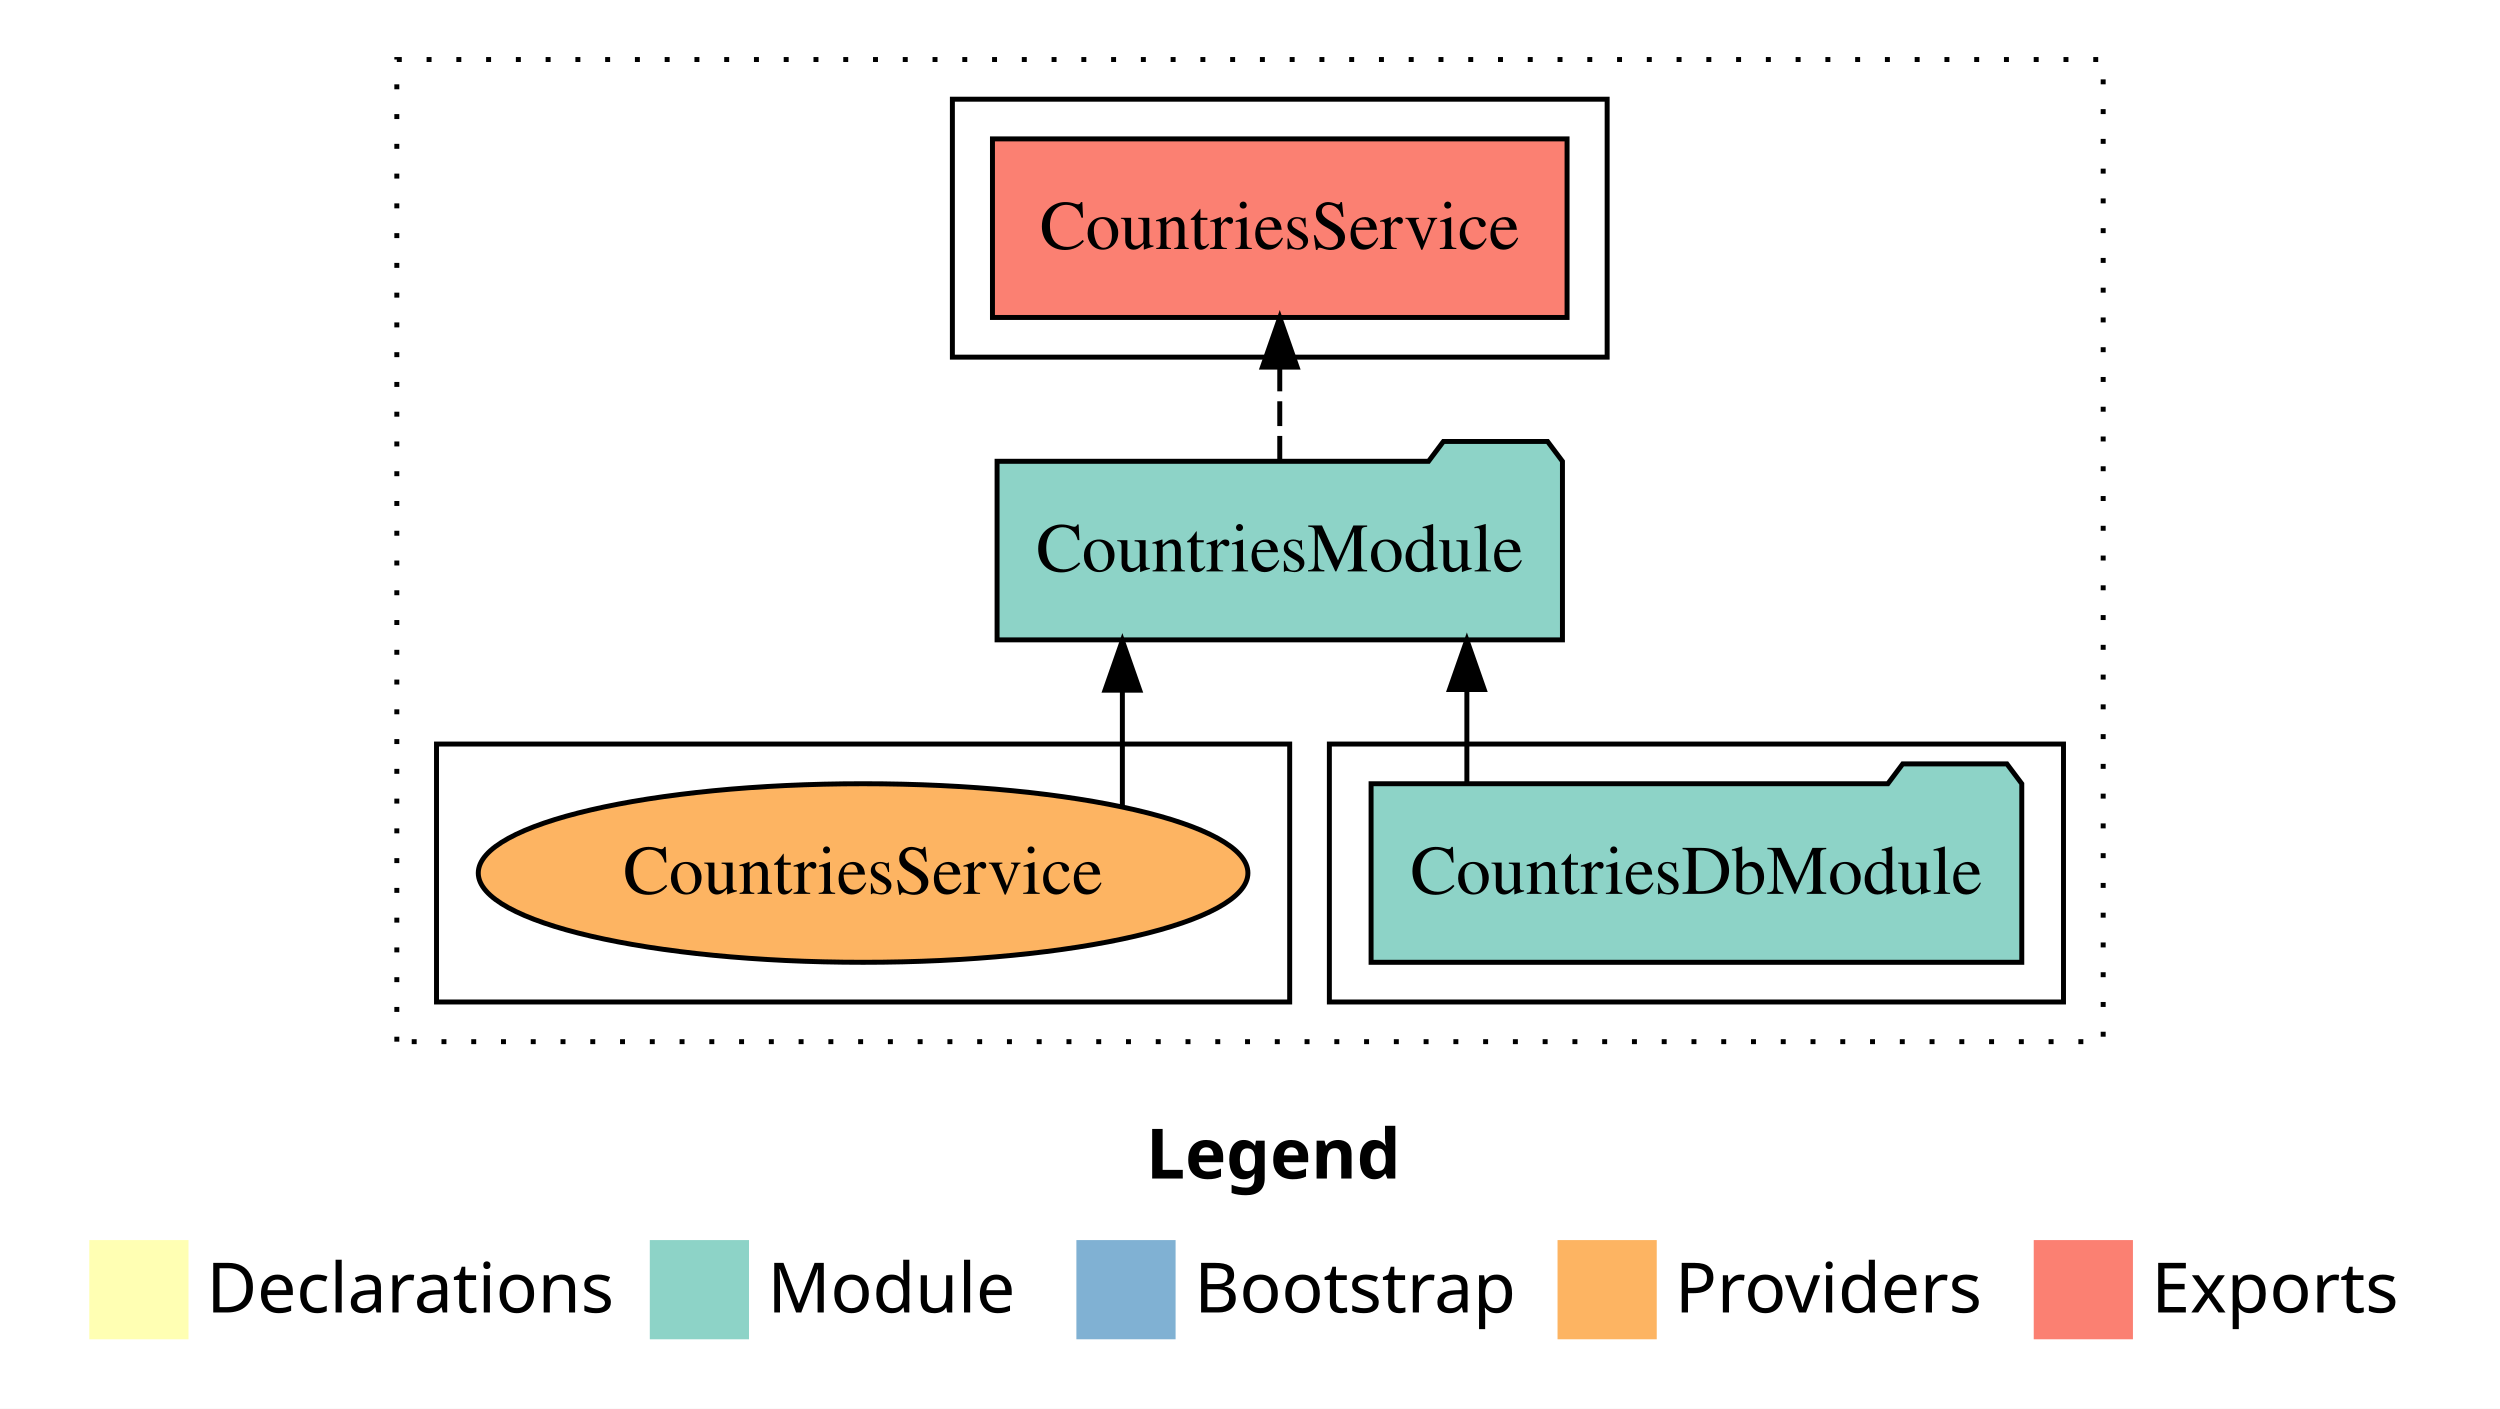
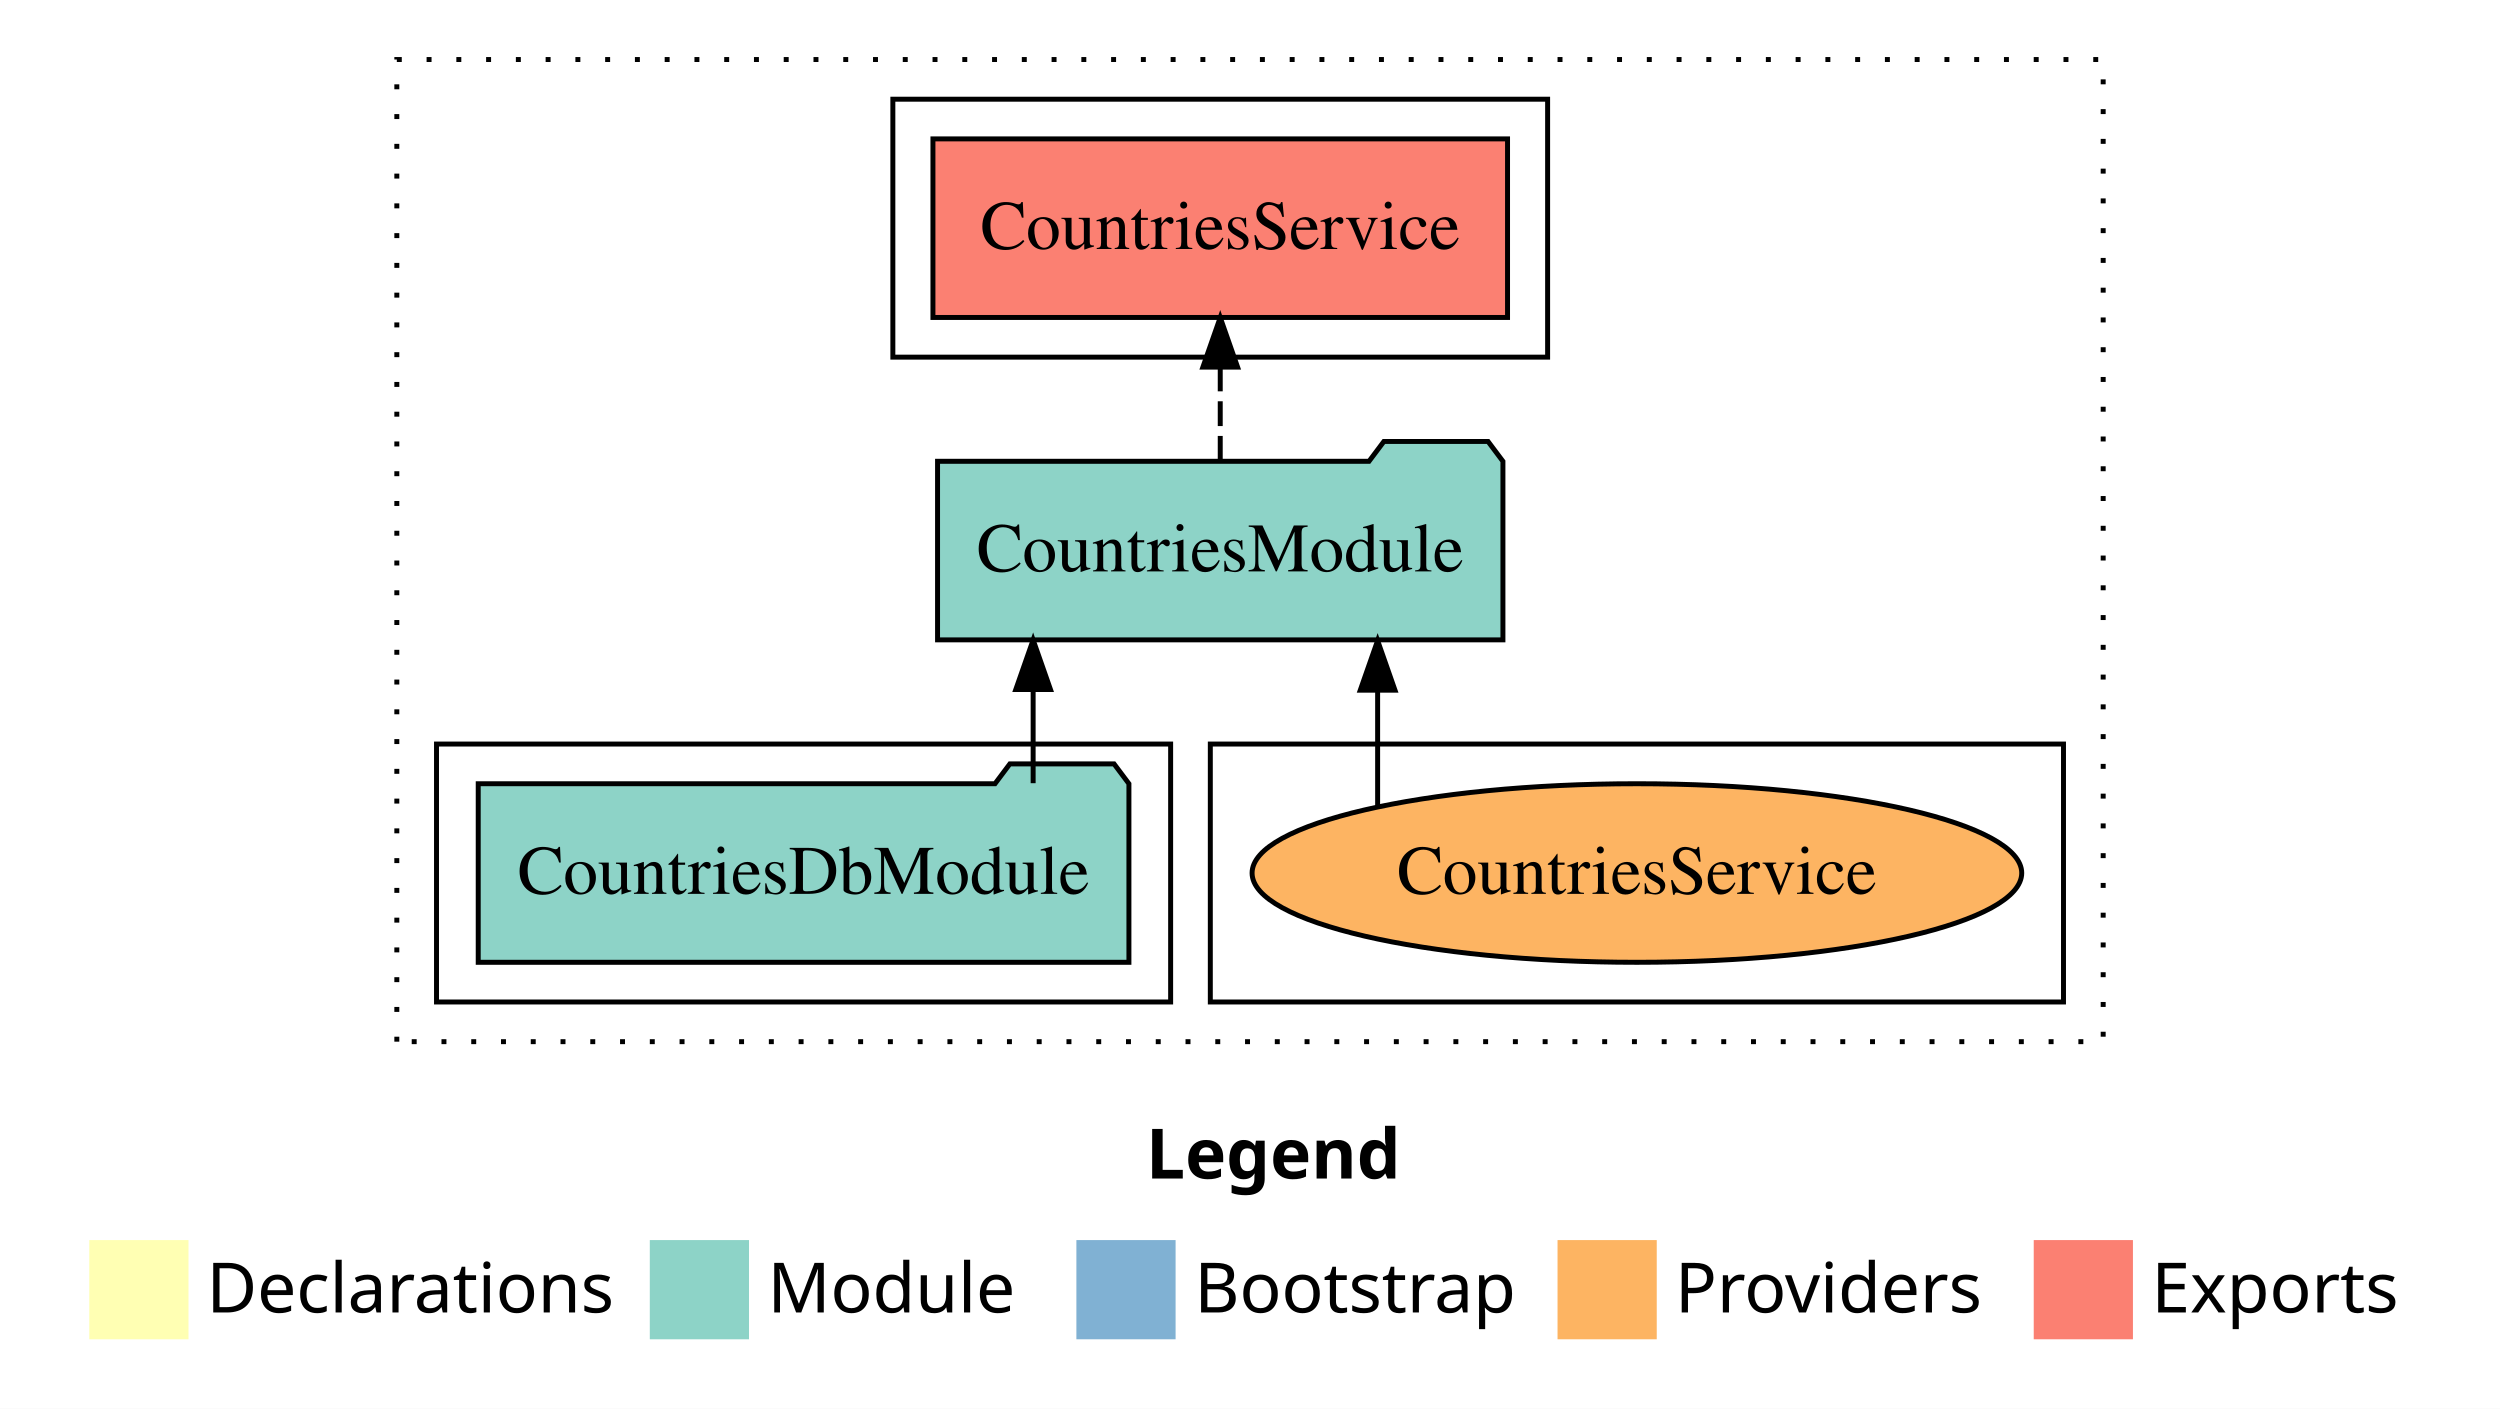
<svg xmlns="http://www.w3.org/2000/svg" width="504pt" height="284pt" viewBox="0.00 0.00 504.00 284.00">
  <g id="graph0" class="graph" transform="scale(1 1) rotate(0) translate(4 280)">
    <polygon fill="white" stroke="transparent" points="-4,4 -4,-280 500,-280 500,4 -4,4" />
    <text text-anchor="start" x="227.01" y="-42.4" font-family="Times-12" font-weight="bold" font-size="14.00">Legend</text>
    <polygon fill="#ffffb3" stroke="transparent" points="14,-10 14,-30 34,-30 34,-10 14,-10" />
    <text text-anchor="start" x="37.63" y="-15.4" font-family="Times-12" font-size="14.00">  Declarations</text>
    <polygon fill="#8dd3c7" stroke="transparent" points="127,-10 127,-30 147,-30 147,-10 127,-10" />
    <text text-anchor="start" x="150.73" y="-15.4" font-family="Times-12" font-size="14.00">  Module</text>
    <polygon fill="#80b1d3" stroke="transparent" points="213,-10 213,-30 233,-30 233,-10 213,-10" />
    <text text-anchor="start" x="236.78" y="-15.4" font-family="Times-12" font-size="14.00">  Bootstrap</text>
    <polygon fill="#fdb462" stroke="transparent" points="310,-10 310,-30 330,-30 330,-10 310,-10" />
    <text text-anchor="start" x="333.67" y="-15.4" font-family="Times-12" font-size="14.00">  Providers</text>
    <polygon fill="#fb8072" stroke="transparent" points="406,-10 406,-30 426,-30 426,-10 406,-10" />
    <text text-anchor="start" x="429.73" y="-15.4" font-family="Times-12" font-size="14.00">  Exports</text>
    <g id="clust1" class="cluster">
      <polygon fill="none" stroke="black" stroke-dasharray="1,5" points="76,-70 76,-268 420,-268 420,-70 76,-70" />
    </g>
-     <g id="clust4" class="cluster">
-       <polygon fill="none" stroke="black" points="188,-208 188,-260 320,-260 320,-208 188,-208" />
+     <g id="clust6" class="cluster">
+       <polygon fill="none" stroke="black" points="240,-78 240,-130 412,-130 412,-78 240,-78" />
    </g>
    <g id="clust3" class="cluster">
-       <polygon fill="none" stroke="black" points="264,-78 264,-130 412,-130 412,-78 264,-78" />
+       <polygon fill="none" stroke="black" points="84,-78 84,-130 232,-130 232,-78 84,-78" />
    </g>
-     <g id="clust6" class="cluster">
-       <polygon fill="none" stroke="black" points="84,-78 84,-130 256,-130 256,-78 84,-78" />
+     <g id="clust4" class="cluster">
+       <polygon fill="none" stroke="black" points="176,-208 176,-260 308,-260 308,-208 176,-208" />
    </g>
    <g id="node1" class="node">
-       <polygon fill="#8dd3c7" stroke="black" points="403.59,-122 400.59,-126 379.59,-126 376.59,-122 272.41,-122 272.41,-86 403.59,-86 403.59,-122" />
-       <text text-anchor="middle" x="338" y="-99.8" font-family="Times,serif" font-size="14.00">CountriesDbModule</text>
+       <polygon fill="#8dd3c7" stroke="black" points="223.59,-122 220.59,-126 199.59,-126 196.59,-122 92.41,-122 92.41,-86 223.59,-86 223.59,-122" />
+       <text text-anchor="middle" x="158" y="-99.8" font-family="Times,serif" font-size="14.00">CountriesDbModule</text>
    </g>
    <g id="node2" class="node">
-       <polygon fill="#8dd3c7" stroke="black" points="310.99,-187 307.99,-191 286.99,-191 283.99,-187 197.01,-187 197.01,-151 310.99,-151 310.99,-187" />
-       <text text-anchor="middle" x="254" y="-164.8" font-family="Times,serif" font-size="14.00">CountriesModule</text>
+       <polygon fill="#8dd3c7" stroke="black" points="298.99,-187 295.99,-191 274.99,-191 271.99,-187 185.01,-187 185.01,-151 298.99,-151 298.99,-187" />
+       <text text-anchor="middle" x="242" y="-164.8" font-family="Times,serif" font-size="14.00">CountriesModule</text>
    </g>
    <g id="edge1" class="edge">
-       <path fill="none" stroke="black" d="M291.72,-122.11C291.72,-122.11 291.72,-140.99 291.72,-140.99" />
-       <polygon fill="black" stroke="black" points="288.22,-140.99 291.72,-150.99 295.22,-140.99 288.22,-140.99" />
+       <path fill="none" stroke="black" d="M204.28,-122.11C204.28,-122.11 204.28,-140.99 204.28,-140.99" />
+       <polygon fill="black" stroke="black" points="200.78,-140.99 204.28,-150.99 207.78,-140.99 200.78,-140.99" />
    </g>
    <g id="node3" class="node">
-       <polygon fill="#fb8072" stroke="black" points="311.92,-252 196.08,-252 196.08,-216 311.92,-216 311.92,-252" />
-       <text text-anchor="middle" x="254" y="-229.8" font-family="Times,serif" font-size="14.00">CountriesService </text>
+       <polygon fill="#fb8072" stroke="black" points="299.92,-252 184.08,-252 184.08,-216 299.92,-216 299.92,-252" />
+       <text text-anchor="middle" x="242" y="-229.8" font-family="Times,serif" font-size="14.00">CountriesService </text>
    </g>
    <g id="edge2" class="edge">
-       <path fill="none" stroke="black" stroke-dasharray="5,2" d="M254,-187.11C254,-187.11 254,-205.99 254,-205.99" />
-       <polygon fill="black" stroke="black" points="250.5,-205.99 254,-215.99 257.5,-205.99 250.5,-205.99" />
+       <path fill="none" stroke="black" stroke-dasharray="5,2" d="M242,-187.11C242,-187.11 242,-205.99 242,-205.99" />
+       <polygon fill="black" stroke="black" points="238.5,-205.99 242,-215.99 245.5,-205.99 238.5,-205.99" />
    </g>
    <g id="node4" class="node">
-       <ellipse fill="#fdb462" stroke="black" cx="170" cy="-104" rx="77.58" ry="18" />
-       <text text-anchor="middle" x="170" y="-99.8" font-family="Times,serif" font-size="14.00">CountriesService</text>
+       <ellipse fill="#fdb462" stroke="black" cx="326" cy="-104" rx="77.58" ry="18" />
+       <text text-anchor="middle" x="326" y="-99.8" font-family="Times,serif" font-size="14.00">CountriesService</text>
    </g>
    <g id="edge3" class="edge">
-       <path fill="none" stroke="black" d="M222.27,-117.47C222.27,-117.47 222.27,-140.86 222.27,-140.86" />
-       <polygon fill="black" stroke="black" points="218.77,-140.86 222.27,-150.86 225.77,-140.86 218.77,-140.86" />
+       <path fill="none" stroke="black" d="M273.73,-117.47C273.73,-117.47 273.73,-140.86 273.73,-140.86" />
+       <polygon fill="black" stroke="black" points="270.23,-140.86 273.73,-150.86 277.23,-140.86 270.23,-140.86" />
    </g>
  </g>
</svg>
